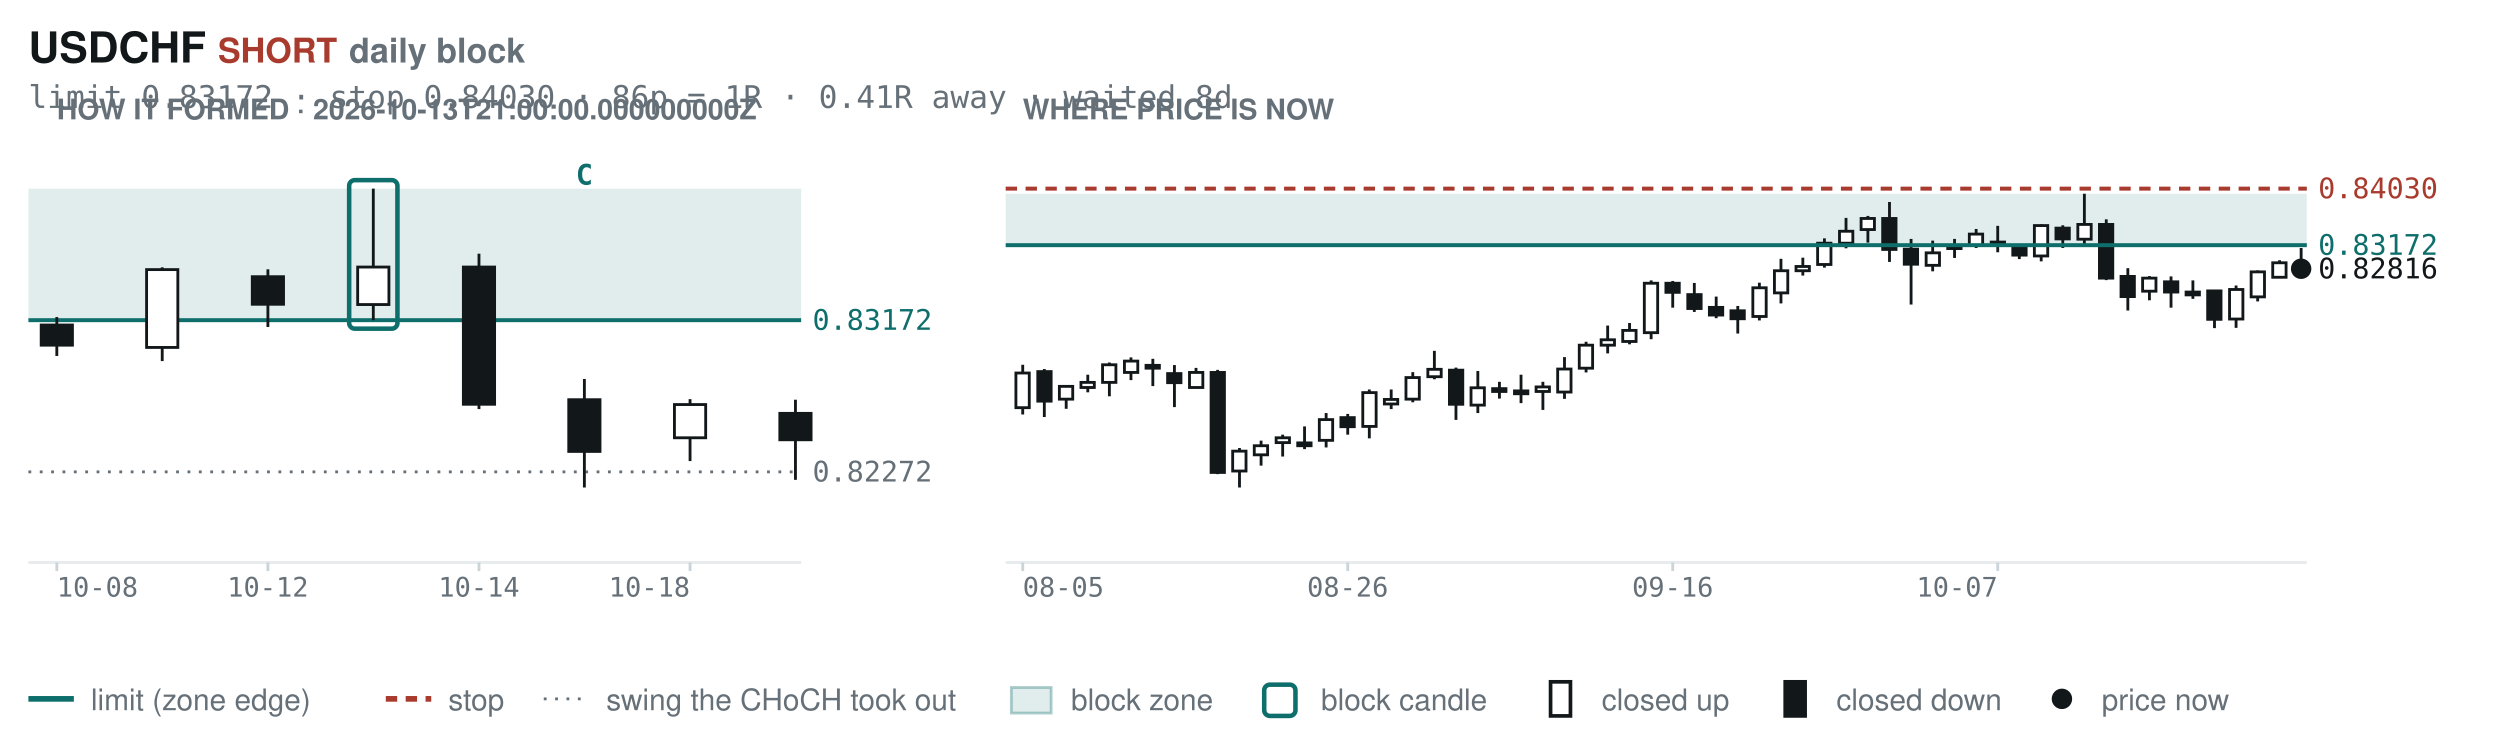
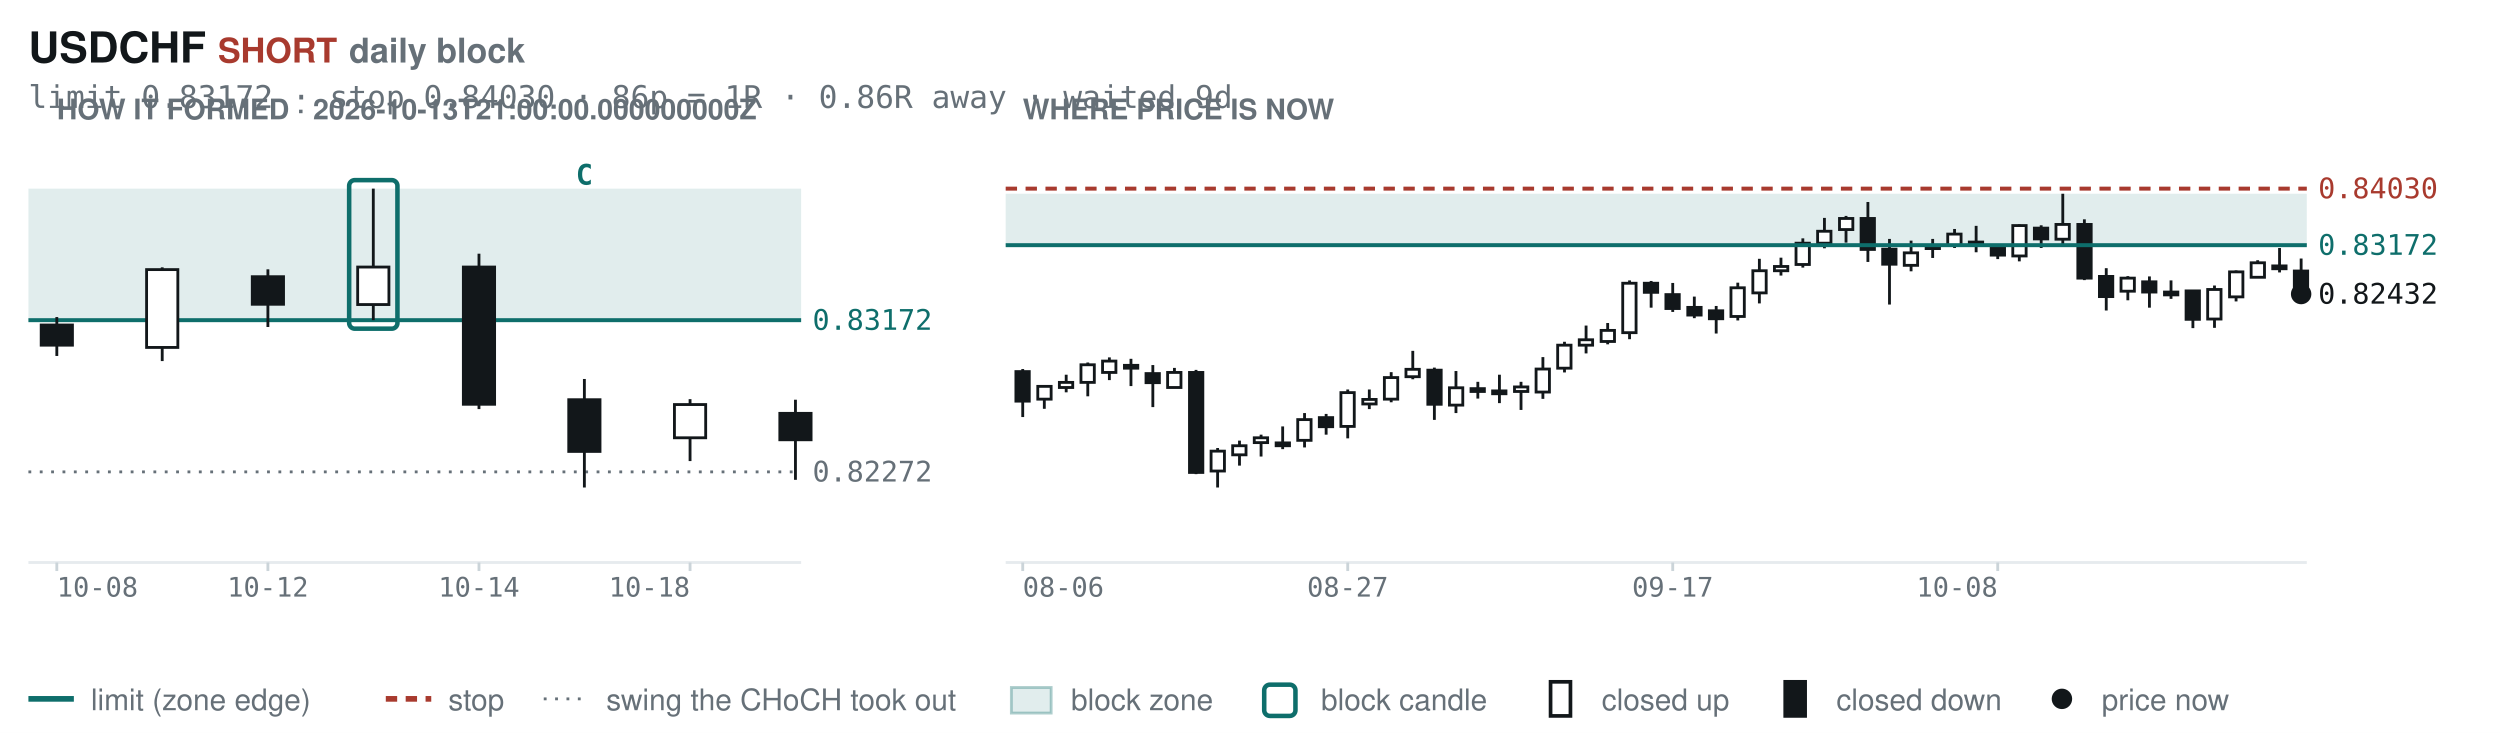
<svg xmlns="http://www.w3.org/2000/svg" viewBox="0 0 880 258" width="880" height="258" role="img" aria-label="USDCHF short order block: the candles that formed it, and where price is now">
  <rect width="880" height="258" fill="#FFFFFF" />
  <text x="10" y="22" fill="#12171A" font-family="system-ui,-apple-system,Segoe UI,Helvetica,Arial,sans-serif" font-size="15" font-weight="700">USDCHF <tspan fill="#A83A2E" font-size="12">SHORT</tspan>
    <tspan fill="#667078" font-size="12">daily block</tspan>
  </text>
-   <text x="10" y="38" fill="#667078" font-family="ui-monospace,SFMono-Regular,Menlo,Consolas,monospace" font-size="11">limit 0.83172 · stop 0.84030 · 86p = 1R · 0.41R away · waited 8d</text>
+   <text x="10" y="38" fill="#667078" font-family="ui-monospace,SFMono-Regular,Menlo,Consolas,monospace" font-size="11">limit 0.83172 · stop 0.84030 · 86p = 1R · 0.86R away · waited 9d</text>
  <text x="20" y="42" fill="#667078" font-family="system-ui,-apple-system,Segoe UI,Helvetica,Arial,sans-serif" font-size="10" font-weight="600">HOW IT FORMED · 2026-10-13T21:00:00.000000000Z</text>
  <text x="360" y="42" fill="#667078" font-family="system-ui,-apple-system,Segoe UI,Helvetica,Arial,sans-serif" font-size="10" font-weight="600">WHERE PRICE IS NOW</text>
  <rect x="10.0" y="66.4" width="272.0" height="46.3" fill="#0E6E6B1F" />
  <line x1="10.0" y1="166.1" x2="282.0" y2="166.1" stroke="#667078" stroke-width="1" stroke-dasharray="1 3" />
  <line x1="10.0" y1="112.7" x2="282.0" y2="112.7" stroke="#0E6E6B" stroke-width="1.4" />
  <line x1="20.0" y1="111.6" x2="20.0" y2="125.3" stroke="#12171A" stroke-width="1" />
  <rect x="14.5" y="114.4" width="11.0" height="7.1" fill="#12171A" stroke="#12171A" stroke-width="1" />
  <line x1="57.1" y1="94.1" x2="57.1" y2="127.1" stroke="#12171A" stroke-width="1" />
  <rect x="51.6" y="94.9" width="11.0" height="27.4" fill="#FFFFFF" stroke="#12171A" stroke-width="1" />
  <line x1="94.3" y1="94.8" x2="94.3" y2="115.1" stroke="#12171A" stroke-width="1" />
  <rect x="88.8" y="97.4" width="11.0" height="9.7" fill="#12171A" stroke="#12171A" stroke-width="1" />
  <line x1="131.4" y1="66.4" x2="131.4" y2="112.7" stroke="#12171A" stroke-width="1" />
  <rect x="125.9" y="94.0" width="11.0" height="13.2" fill="#FFFFFF" stroke="#12171A" stroke-width="1" />
  <line x1="168.6" y1="89.3" x2="168.6" y2="144.0" stroke="#12171A" stroke-width="1" />
  <rect x="163.1" y="94.0" width="11.0" height="48.3" fill="#12171A" stroke="#12171A" stroke-width="1" />
  <line x1="205.7" y1="133.4" x2="205.7" y2="171.6" stroke="#12171A" stroke-width="1" />
  <rect x="200.2" y="140.7" width="11.0" height="18.2" fill="#12171A" stroke="#12171A" stroke-width="1" />
  <line x1="242.9" y1="140.5" x2="242.9" y2="162.3" stroke="#12171A" stroke-width="1" />
  <rect x="237.4" y="142.4" width="11.0" height="11.7" fill="#FFFFFF" stroke="#12171A" stroke-width="1" />
  <line x1="280.0" y1="140.7" x2="280.0" y2="168.9" stroke="#12171A" stroke-width="1" />
  <rect x="274.5" y="145.5" width="11.0" height="9.3" fill="#12171A" stroke="#12171A" stroke-width="1" />
  <rect x="122.9" y="63.4" width="17.0" height="52.3" fill="none" stroke="#0E6E6B" stroke-width="1.6" rx="2" />
  <text x="205.7" y="65" fill="#0E6E6B" text-anchor="middle" font-family="ui-monospace,SFMono-Regular,Menlo,Consolas,monospace" font-size="10" font-weight="700">C</text>
  <line x1="10.0" y1="198.0" x2="282.0" y2="198.0" stroke="#E6EBEE" stroke-width="1" />
  <line x1="20.0" y1="198.0" x2="20.0" y2="201.0" stroke="#CBD4D9" stroke-width="1" />
  <text x="20.0" y="210.0" fill="#667078" text-anchor="start" font-family="ui-monospace,SFMono-Regular,Menlo,Consolas,monospace" font-size="9.5">10-08</text>
  <line x1="94.3" y1="198.0" x2="94.3" y2="201.0" stroke="#CBD4D9" stroke-width="1" />
  <text x="94.3" y="210.0" fill="#667078" text-anchor="middle" font-family="ui-monospace,SFMono-Regular,Menlo,Consolas,monospace" font-size="9.5">10-12</text>
  <line x1="168.6" y1="198.0" x2="168.6" y2="201.0" stroke="#CBD4D9" stroke-width="1" />
  <text x="168.6" y="210.0" fill="#667078" text-anchor="middle" font-family="ui-monospace,SFMono-Regular,Menlo,Consolas,monospace" font-size="9.5">10-14</text>
  <line x1="242.9" y1="198.0" x2="242.9" y2="201.0" stroke="#CBD4D9" stroke-width="1" />
  <text x="242.9" y="210.0" fill="#667078" text-anchor="end" font-family="ui-monospace,SFMono-Regular,Menlo,Consolas,monospace" font-size="9.5">10-18</text>
  <text x="286.0" y="116.1" fill="#0E6E6B" font-family="ui-monospace,SFMono-Regular,Menlo,Consolas,monospace" font-size="10">0.83172</text>
  <text x="286.0" y="169.5" fill="#667078" font-family="ui-monospace,SFMono-Regular,Menlo,Consolas,monospace" font-size="10">0.82272</text>
  <rect x="354.0" y="68.2" width="458.0" height="18.1" fill="#0E6E6B1F" />
-   <line x1="360.0" y1="128.4" x2="360.0" y2="145.9" stroke="#12171A" stroke-width="1" />
-   <rect x="357.6" y="131.3" width="4.7" height="12.2" fill="#FFFFFF" stroke="#12171A" stroke-width="1" />
-   <line x1="367.6" y1="129.9" x2="367.6" y2="146.8" stroke="#12171A" stroke-width="1" />
-   <rect x="365.3" y="130.8" width="4.7" height="10.4" fill="#12171A" stroke="#12171A" stroke-width="1" />
-   <line x1="375.3" y1="135.7" x2="375.3" y2="143.9" stroke="#12171A" stroke-width="1" />
-   <rect x="372.9" y="136.0" width="4.7" height="4.5" fill="#FFFFFF" stroke="#12171A" stroke-width="1" />
-   <line x1="382.9" y1="131.9" x2="382.9" y2="138.1" stroke="#12171A" stroke-width="1" />
-   <rect x="380.5" y="134.6" width="4.7" height="1.8" fill="#FFFFFF" stroke="#12171A" stroke-width="1" />
-   <line x1="390.5" y1="127.6" x2="390.5" y2="139.5" stroke="#12171A" stroke-width="1" />
-   <rect x="388.1" y="128.4" width="4.7" height="6.2" fill="#FFFFFF" stroke="#12171A" stroke-width="1" />
-   <line x1="398.1" y1="125.8" x2="398.1" y2="133.8" stroke="#12171A" stroke-width="1" />
-   <rect x="395.8" y="127.1" width="4.7" height="4.0" fill="#FFFFFF" stroke="#12171A" stroke-width="1" />
-   <line x1="405.8" y1="126.3" x2="405.8" y2="135.9" stroke="#12171A" stroke-width="1" />
-   <rect x="403.4" y="128.6" width="4.7" height="1.0" fill="#12171A" stroke="#12171A" stroke-width="1" />
-   <line x1="413.4" y1="128.5" x2="413.4" y2="143.3" stroke="#12171A" stroke-width="1" />
-   <rect x="411.0" y="131.5" width="4.7" height="3.2" fill="#12171A" stroke="#12171A" stroke-width="1" />
-   <line x1="421.0" y1="129.5" x2="421.0" y2="136.4" stroke="#12171A" stroke-width="1" />
-   <rect x="418.7" y="131.1" width="4.7" height="5.3" fill="#FFFFFF" stroke="#12171A" stroke-width="1" />
-   <line x1="428.6" y1="130.2" x2="428.6" y2="166.9" stroke="#12171A" stroke-width="1" />
-   <rect x="426.3" y="131.1" width="4.7" height="35.2" fill="#12171A" stroke="#12171A" stroke-width="1" />
-   <line x1="436.3" y1="157.7" x2="436.3" y2="171.6" stroke="#12171A" stroke-width="1" />
-   <rect x="433.9" y="158.8" width="4.7" height="7.0" fill="#FFFFFF" stroke="#12171A" stroke-width="1" />
-   <line x1="443.9" y1="155.1" x2="443.9" y2="163.9" stroke="#12171A" stroke-width="1" />
-   <rect x="441.5" y="156.9" width="4.7" height="3.2" fill="#FFFFFF" stroke="#12171A" stroke-width="1" />
-   <line x1="451.5" y1="153.0" x2="451.5" y2="160.7" stroke="#12171A" stroke-width="1" />
-   <rect x="449.2" y="154.1" width="4.7" height="1.7" fill="#FFFFFF" stroke="#12171A" stroke-width="1" />
-   <line x1="459.2" y1="150.1" x2="459.2" y2="158.1" stroke="#12171A" stroke-width="1" />
-   <rect x="456.8" y="155.9" width="4.7" height="1.0" fill="#12171A" stroke="#12171A" stroke-width="1" />
-   <line x1="466.8" y1="145.4" x2="466.8" y2="157.5" stroke="#12171A" stroke-width="1" />
-   <rect x="464.4" y="147.7" width="4.7" height="7.3" fill="#FFFFFF" stroke="#12171A" stroke-width="1" />
-   <line x1="474.4" y1="145.7" x2="474.4" y2="153.0" stroke="#12171A" stroke-width="1" />
-   <rect x="472.0" y="147.0" width="4.7" height="3.2" fill="#12171A" stroke="#12171A" stroke-width="1" />
-   <line x1="482.0" y1="137.1" x2="482.0" y2="154.3" stroke="#12171A" stroke-width="1" />
-   <rect x="479.7" y="138.2" width="4.7" height="11.9" fill="#FFFFFF" stroke="#12171A" stroke-width="1" />
-   <line x1="489.7" y1="137.1" x2="489.7" y2="144.0" stroke="#12171A" stroke-width="1" />
-   <rect x="487.3" y="140.6" width="4.7" height="1.6" fill="#FFFFFF" stroke="#12171A" stroke-width="1" />
-   <line x1="497.3" y1="131.0" x2="497.3" y2="141.6" stroke="#12171A" stroke-width="1" />
-   <rect x="494.9" y="132.9" width="4.7" height="7.6" fill="#FFFFFF" stroke="#12171A" stroke-width="1" />
-   <line x1="504.9" y1="123.5" x2="504.9" y2="133.5" stroke="#12171A" stroke-width="1" />
-   <rect x="502.6" y="130.0" width="4.7" height="2.6" fill="#FFFFFF" stroke="#12171A" stroke-width="1" />
-   <line x1="512.5" y1="129.4" x2="512.5" y2="147.8" stroke="#12171A" stroke-width="1" />
-   <rect x="510.2" y="130.3" width="4.7" height="12.0" fill="#12171A" stroke="#12171A" stroke-width="1" />
-   <line x1="520.2" y1="130.6" x2="520.2" y2="145.4" stroke="#12171A" stroke-width="1" />
-   <rect x="517.8" y="136.5" width="4.7" height="6.1" fill="#FFFFFF" stroke="#12171A" stroke-width="1" />
-   <line x1="527.8" y1="134.4" x2="527.8" y2="140.3" stroke="#12171A" stroke-width="1" />
-   <rect x="525.4" y="136.8" width="4.7" height="1.0" fill="#12171A" stroke="#12171A" stroke-width="1" />
-   <line x1="535.4" y1="131.9" x2="535.4" y2="141.9" stroke="#12171A" stroke-width="1" />
-   <rect x="533.1" y="137.6" width="4.7" height="1.0" fill="#FFFFFF" stroke="#12171A" stroke-width="1" />
-   <line x1="543.1" y1="134.4" x2="543.1" y2="144.3" stroke="#12171A" stroke-width="1" />
-   <rect x="540.7" y="136.2" width="4.7" height="1.6" fill="#FFFFFF" stroke="#12171A" stroke-width="1" />
-   <line x1="550.7" y1="125.7" x2="550.7" y2="140.4" stroke="#12171A" stroke-width="1" />
-   <rect x="548.3" y="129.9" width="4.7" height="8.1" fill="#FFFFFF" stroke="#12171A" stroke-width="1" />
-   <line x1="558.3" y1="120.3" x2="558.3" y2="131.1" stroke="#12171A" stroke-width="1" />
-   <rect x="555.9" y="121.5" width="4.7" height="8.1" fill="#FFFFFF" stroke="#12171A" stroke-width="1" />
-   <line x1="565.9" y1="114.6" x2="565.9" y2="124.4" stroke="#12171A" stroke-width="1" />
-   <rect x="563.6" y="119.6" width="4.7" height="1.9" fill="#FFFFFF" stroke="#12171A" stroke-width="1" />
-   <line x1="573.6" y1="113.7" x2="573.6" y2="121.2" stroke="#12171A" stroke-width="1" />
-   <rect x="571.2" y="116.3" width="4.7" height="3.9" fill="#FFFFFF" stroke="#12171A" stroke-width="1" />
-   <line x1="581.2" y1="98.7" x2="581.2" y2="119.4" stroke="#12171A" stroke-width="1" />
-   <rect x="578.8" y="99.7" width="4.7" height="17.4" fill="#FFFFFF" stroke="#12171A" stroke-width="1" />
-   <line x1="588.8" y1="98.9" x2="588.8" y2="108.3" stroke="#12171A" stroke-width="1" />
-   <rect x="586.4" y="99.7" width="4.7" height="3.2" fill="#12171A" stroke="#12171A" stroke-width="1" />
-   <line x1="596.4" y1="99.6" x2="596.4" y2="109.8" stroke="#12171A" stroke-width="1" />
-   <rect x="594.1" y="103.7" width="4.7" height="4.9" fill="#12171A" stroke="#12171A" stroke-width="1" />
-   <line x1="604.1" y1="104.4" x2="604.1" y2="112.0" stroke="#12171A" stroke-width="1" />
-   <rect x="601.7" y="108.2" width="4.7" height="2.7" fill="#12171A" stroke="#12171A" stroke-width="1" />
-   <line x1="611.7" y1="107.7" x2="611.7" y2="117.4" stroke="#12171A" stroke-width="1" />
-   <rect x="609.3" y="109.4" width="4.7" height="2.8" fill="#12171A" stroke="#12171A" stroke-width="1" />
-   <line x1="619.3" y1="99.5" x2="619.3" y2="112.8" stroke="#12171A" stroke-width="1" />
-   <rect x="617.0" y="101.3" width="4.7" height="10.1" fill="#FFFFFF" stroke="#12171A" stroke-width="1" />
-   <line x1="626.9" y1="91.1" x2="626.9" y2="106.8" stroke="#12171A" stroke-width="1" />
-   <rect x="624.6" y="95.3" width="4.7" height="7.8" fill="#FFFFFF" stroke="#12171A" stroke-width="1" />
-   <line x1="634.6" y1="90.7" x2="634.6" y2="97.0" stroke="#12171A" stroke-width="1" />
-   <rect x="632.2" y="93.8" width="4.7" height="1.5" fill="#FFFFFF" stroke="#12171A" stroke-width="1" />
-   <line x1="642.2" y1="83.9" x2="642.2" y2="94.2" stroke="#12171A" stroke-width="1" />
-   <rect x="639.8" y="85.6" width="4.7" height="7.5" fill="#FFFFFF" stroke="#12171A" stroke-width="1" />
-   <line x1="649.8" y1="76.7" x2="649.8" y2="87.4" stroke="#12171A" stroke-width="1" />
-   <rect x="647.5" y="81.4" width="4.7" height="4.2" fill="#FFFFFF" stroke="#12171A" stroke-width="1" />
-   <line x1="657.5" y1="76.0" x2="657.5" y2="85.4" stroke="#12171A" stroke-width="1" />
-   <rect x="655.1" y="76.9" width="4.7" height="3.9" fill="#FFFFFF" stroke="#12171A" stroke-width="1" />
-   <line x1="665.1" y1="71.1" x2="665.1" y2="92.2" stroke="#12171A" stroke-width="1" />
-   <rect x="662.7" y="76.9" width="4.7" height="10.9" fill="#12171A" stroke="#12171A" stroke-width="1" />
-   <line x1="672.7" y1="84.1" x2="672.7" y2="107.2" stroke="#12171A" stroke-width="1" />
-   <rect x="670.3" y="87.7" width="4.7" height="5.3" fill="#12171A" stroke="#12171A" stroke-width="1" />
-   <line x1="680.3" y1="84.7" x2="680.3" y2="95.5" stroke="#12171A" stroke-width="1" />
-   <rect x="678.0" y="89.0" width="4.7" height="4.4" fill="#FFFFFF" stroke="#12171A" stroke-width="1" />
-   <line x1="688.0" y1="84.1" x2="688.0" y2="90.8" stroke="#12171A" stroke-width="1" />
-   <rect x="685.6" y="86.5" width="4.7" height="1.0" fill="#FFFFFF" stroke="#12171A" stroke-width="1" />
-   <line x1="695.6" y1="80.6" x2="695.6" y2="87.3" stroke="#12171A" stroke-width="1" />
-   <rect x="693.2" y="82.4" width="4.7" height="4.0" fill="#FFFFFF" stroke="#12171A" stroke-width="1" />
-   <line x1="703.2" y1="79.5" x2="703.2" y2="88.8" stroke="#12171A" stroke-width="1" />
-   <rect x="700.9" y="85.2" width="4.7" height="1.2" fill="#12171A" stroke="#12171A" stroke-width="1" />
-   <line x1="710.8" y1="85.9" x2="710.8" y2="91.2" stroke="#12171A" stroke-width="1" />
-   <rect x="708.5" y="87.0" width="4.7" height="2.8" fill="#12171A" stroke="#12171A" stroke-width="1" />
-   <line x1="718.5" y1="79.0" x2="718.5" y2="92.0" stroke="#12171A" stroke-width="1" />
-   <rect x="716.1" y="79.4" width="4.7" height="10.7" fill="#FFFFFF" stroke="#12171A" stroke-width="1" />
-   <line x1="726.1" y1="79.3" x2="726.1" y2="87.3" stroke="#12171A" stroke-width="1" />
-   <rect x="723.7" y="80.3" width="4.7" height="3.8" fill="#12171A" stroke="#12171A" stroke-width="1" />
-   <line x1="733.7" y1="68.2" x2="733.7" y2="86.3" stroke="#12171A" stroke-width="1" />
-   <rect x="731.4" y="79.0" width="4.7" height="5.2" fill="#FFFFFF" stroke="#12171A" stroke-width="1" />
-   <line x1="741.4" y1="77.2" x2="741.4" y2="98.6" stroke="#12171A" stroke-width="1" />
-   <rect x="739.0" y="79.0" width="4.7" height="18.9" fill="#12171A" stroke="#12171A" stroke-width="1" />
-   <line x1="749.0" y1="94.4" x2="749.0" y2="109.3" stroke="#12171A" stroke-width="1" />
-   <rect x="746.6" y="97.3" width="4.7" height="7.1" fill="#12171A" stroke="#12171A" stroke-width="1" />
-   <line x1="756.6" y1="97.2" x2="756.6" y2="105.7" stroke="#12171A" stroke-width="1" />
-   <rect x="754.2" y="97.9" width="4.7" height="4.6" fill="#FFFFFF" stroke="#12171A" stroke-width="1" />
-   <line x1="764.2" y1="97.3" x2="764.2" y2="108.3" stroke="#12171A" stroke-width="1" />
-   <rect x="761.9" y="99.2" width="4.7" height="3.6" fill="#12171A" stroke="#12171A" stroke-width="1" />
-   <line x1="771.9" y1="98.7" x2="771.9" y2="105.2" stroke="#12171A" stroke-width="1" />
-   <rect x="769.5" y="102.8" width="4.7" height="1.0" fill="#12171A" stroke="#12171A" stroke-width="1" />
-   <line x1="779.5" y1="102.4" x2="779.5" y2="115.5" stroke="#12171A" stroke-width="1" />
-   <rect x="777.1" y="102.4" width="4.7" height="10.0" fill="#12171A" stroke="#12171A" stroke-width="1" />
-   <line x1="787.1" y1="100.5" x2="787.1" y2="115.4" stroke="#12171A" stroke-width="1" />
-   <rect x="784.8" y="101.9" width="4.7" height="10.4" fill="#FFFFFF" stroke="#12171A" stroke-width="1" />
-   <line x1="794.7" y1="95.2" x2="794.7" y2="106.1" stroke="#12171A" stroke-width="1" />
-   <rect x="792.4" y="95.7" width="4.7" height="8.8" fill="#FFFFFF" stroke="#12171A" stroke-width="1" />
-   <line x1="802.4" y1="91.6" x2="802.4" y2="97.6" stroke="#12171A" stroke-width="1" />
-   <rect x="800.0" y="92.5" width="4.7" height="5.1" fill="#FFFFFF" stroke="#12171A" stroke-width="1" />
-   <line x1="810.0" y1="87.3" x2="810.0" y2="95.9" stroke="#12171A" stroke-width="1" />
-   <rect x="807.6" y="93.6" width="4.7" height="1.0" fill="#12171A" stroke="#12171A" stroke-width="1" />
+   <line x1="360.0" y1="129.9" x2="360.0" y2="146.8" stroke="#12171A" stroke-width="1" />
+   <rect x="357.6" y="130.8" width="4.7" height="10.4" fill="#12171A" stroke="#12171A" stroke-width="1" />
+   <line x1="367.6" y1="135.7" x2="367.6" y2="143.9" stroke="#12171A" stroke-width="1" />
+   <rect x="365.3" y="136.0" width="4.7" height="4.5" fill="#FFFFFF" stroke="#12171A" stroke-width="1" />
+   <line x1="375.3" y1="131.9" x2="375.3" y2="138.1" stroke="#12171A" stroke-width="1" />
+   <rect x="372.9" y="134.6" width="4.7" height="1.8" fill="#FFFFFF" stroke="#12171A" stroke-width="1" />
+   <line x1="382.9" y1="127.6" x2="382.9" y2="139.5" stroke="#12171A" stroke-width="1" />
+   <rect x="380.5" y="128.4" width="4.7" height="6.2" fill="#FFFFFF" stroke="#12171A" stroke-width="1" />
+   <line x1="390.5" y1="125.8" x2="390.5" y2="133.8" stroke="#12171A" stroke-width="1" />
+   <rect x="388.1" y="127.1" width="4.7" height="4.0" fill="#FFFFFF" stroke="#12171A" stroke-width="1" />
+   <line x1="398.1" y1="126.3" x2="398.1" y2="135.9" stroke="#12171A" stroke-width="1" />
+   <rect x="395.8" y="128.6" width="4.7" height="1.0" fill="#12171A" stroke="#12171A" stroke-width="1" />
+   <line x1="405.8" y1="128.5" x2="405.8" y2="143.3" stroke="#12171A" stroke-width="1" />
+   <rect x="403.4" y="131.5" width="4.7" height="3.2" fill="#12171A" stroke="#12171A" stroke-width="1" />
+   <line x1="413.4" y1="129.5" x2="413.4" y2="136.4" stroke="#12171A" stroke-width="1" />
+   <rect x="411.0" y="131.1" width="4.7" height="5.3" fill="#FFFFFF" stroke="#12171A" stroke-width="1" />
+   <line x1="421.0" y1="130.2" x2="421.0" y2="166.9" stroke="#12171A" stroke-width="1" />
+   <rect x="418.7" y="131.1" width="4.7" height="35.2" fill="#12171A" stroke="#12171A" stroke-width="1" />
+   <line x1="428.6" y1="157.7" x2="428.6" y2="171.6" stroke="#12171A" stroke-width="1" />
+   <rect x="426.3" y="158.8" width="4.7" height="7.0" fill="#FFFFFF" stroke="#12171A" stroke-width="1" />
+   <line x1="436.3" y1="155.1" x2="436.3" y2="163.9" stroke="#12171A" stroke-width="1" />
+   <rect x="433.9" y="156.9" width="4.7" height="3.2" fill="#FFFFFF" stroke="#12171A" stroke-width="1" />
+   <line x1="443.9" y1="153.0" x2="443.9" y2="160.7" stroke="#12171A" stroke-width="1" />
+   <rect x="441.5" y="154.1" width="4.7" height="1.7" fill="#FFFFFF" stroke="#12171A" stroke-width="1" />
+   <line x1="451.5" y1="150.1" x2="451.5" y2="158.1" stroke="#12171A" stroke-width="1" />
+   <rect x="449.2" y="155.9" width="4.7" height="1.0" fill="#12171A" stroke="#12171A" stroke-width="1" />
+   <line x1="459.2" y1="145.4" x2="459.2" y2="157.5" stroke="#12171A" stroke-width="1" />
+   <rect x="456.8" y="147.7" width="4.7" height="7.3" fill="#FFFFFF" stroke="#12171A" stroke-width="1" />
+   <line x1="466.8" y1="145.7" x2="466.8" y2="153.0" stroke="#12171A" stroke-width="1" />
+   <rect x="464.4" y="147.0" width="4.7" height="3.2" fill="#12171A" stroke="#12171A" stroke-width="1" />
+   <line x1="474.4" y1="137.1" x2="474.4" y2="154.3" stroke="#12171A" stroke-width="1" />
+   <rect x="472.0" y="138.2" width="4.7" height="11.9" fill="#FFFFFF" stroke="#12171A" stroke-width="1" />
+   <line x1="482.0" y1="137.1" x2="482.0" y2="144.0" stroke="#12171A" stroke-width="1" />
+   <rect x="479.7" y="140.6" width="4.7" height="1.6" fill="#FFFFFF" stroke="#12171A" stroke-width="1" />
+   <line x1="489.7" y1="131.0" x2="489.7" y2="141.6" stroke="#12171A" stroke-width="1" />
+   <rect x="487.3" y="132.9" width="4.7" height="7.6" fill="#FFFFFF" stroke="#12171A" stroke-width="1" />
+   <line x1="497.3" y1="123.5" x2="497.3" y2="133.5" stroke="#12171A" stroke-width="1" />
+   <rect x="494.9" y="130.0" width="4.7" height="2.6" fill="#FFFFFF" stroke="#12171A" stroke-width="1" />
+   <line x1="504.9" y1="129.4" x2="504.9" y2="147.8" stroke="#12171A" stroke-width="1" />
+   <rect x="502.6" y="130.3" width="4.7" height="12.0" fill="#12171A" stroke="#12171A" stroke-width="1" />
+   <line x1="512.5" y1="130.6" x2="512.5" y2="145.4" stroke="#12171A" stroke-width="1" />
+   <rect x="510.2" y="136.5" width="4.7" height="6.1" fill="#FFFFFF" stroke="#12171A" stroke-width="1" />
+   <line x1="520.2" y1="134.4" x2="520.2" y2="140.3" stroke="#12171A" stroke-width="1" />
+   <rect x="517.8" y="136.8" width="4.7" height="1.0" fill="#12171A" stroke="#12171A" stroke-width="1" />
+   <line x1="527.8" y1="131.9" x2="527.8" y2="141.9" stroke="#12171A" stroke-width="1" />
+   <rect x="525.4" y="137.6" width="4.7" height="1.0" fill="#FFFFFF" stroke="#12171A" stroke-width="1" />
+   <line x1="535.4" y1="134.4" x2="535.4" y2="144.3" stroke="#12171A" stroke-width="1" />
+   <rect x="533.1" y="136.2" width="4.7" height="1.6" fill="#FFFFFF" stroke="#12171A" stroke-width="1" />
+   <line x1="543.1" y1="125.7" x2="543.1" y2="140.4" stroke="#12171A" stroke-width="1" />
+   <rect x="540.7" y="129.9" width="4.7" height="8.1" fill="#FFFFFF" stroke="#12171A" stroke-width="1" />
+   <line x1="550.7" y1="120.3" x2="550.7" y2="131.1" stroke="#12171A" stroke-width="1" />
+   <rect x="548.3" y="121.5" width="4.7" height="8.1" fill="#FFFFFF" stroke="#12171A" stroke-width="1" />
+   <line x1="558.3" y1="114.6" x2="558.3" y2="124.4" stroke="#12171A" stroke-width="1" />
+   <rect x="555.9" y="119.6" width="4.7" height="1.9" fill="#FFFFFF" stroke="#12171A" stroke-width="1" />
+   <line x1="565.9" y1="113.7" x2="565.9" y2="121.2" stroke="#12171A" stroke-width="1" />
+   <rect x="563.6" y="116.3" width="4.7" height="3.9" fill="#FFFFFF" stroke="#12171A" stroke-width="1" />
+   <line x1="573.6" y1="98.7" x2="573.6" y2="119.4" stroke="#12171A" stroke-width="1" />
+   <rect x="571.2" y="99.7" width="4.7" height="17.4" fill="#FFFFFF" stroke="#12171A" stroke-width="1" />
+   <line x1="581.2" y1="98.9" x2="581.2" y2="108.3" stroke="#12171A" stroke-width="1" />
+   <rect x="578.8" y="99.7" width="4.7" height="3.2" fill="#12171A" stroke="#12171A" stroke-width="1" />
+   <line x1="588.8" y1="99.6" x2="588.8" y2="109.8" stroke="#12171A" stroke-width="1" />
+   <rect x="586.4" y="103.7" width="4.7" height="4.9" fill="#12171A" stroke="#12171A" stroke-width="1" />
+   <line x1="596.4" y1="104.4" x2="596.4" y2="112.0" stroke="#12171A" stroke-width="1" />
+   <rect x="594.1" y="108.2" width="4.7" height="2.7" fill="#12171A" stroke="#12171A" stroke-width="1" />
+   <line x1="604.1" y1="107.7" x2="604.1" y2="117.4" stroke="#12171A" stroke-width="1" />
+   <rect x="601.7" y="109.4" width="4.7" height="2.8" fill="#12171A" stroke="#12171A" stroke-width="1" />
+   <line x1="611.7" y1="99.5" x2="611.7" y2="112.8" stroke="#12171A" stroke-width="1" />
+   <rect x="609.3" y="101.3" width="4.7" height="10.1" fill="#FFFFFF" stroke="#12171A" stroke-width="1" />
+   <line x1="619.3" y1="91.1" x2="619.3" y2="106.8" stroke="#12171A" stroke-width="1" />
+   <rect x="617.0" y="95.3" width="4.7" height="7.8" fill="#FFFFFF" stroke="#12171A" stroke-width="1" />
+   <line x1="626.9" y1="90.7" x2="626.9" y2="97.0" stroke="#12171A" stroke-width="1" />
+   <rect x="624.6" y="93.8" width="4.7" height="1.5" fill="#FFFFFF" stroke="#12171A" stroke-width="1" />
+   <line x1="634.6" y1="83.9" x2="634.6" y2="94.2" stroke="#12171A" stroke-width="1" />
+   <rect x="632.2" y="85.6" width="4.7" height="7.5" fill="#FFFFFF" stroke="#12171A" stroke-width="1" />
+   <line x1="642.2" y1="76.7" x2="642.2" y2="87.4" stroke="#12171A" stroke-width="1" />
+   <rect x="639.8" y="81.4" width="4.7" height="4.2" fill="#FFFFFF" stroke="#12171A" stroke-width="1" />
+   <line x1="649.8" y1="76.0" x2="649.8" y2="85.4" stroke="#12171A" stroke-width="1" />
+   <rect x="647.5" y="76.9" width="4.7" height="3.9" fill="#FFFFFF" stroke="#12171A" stroke-width="1" />
+   <line x1="657.5" y1="71.1" x2="657.5" y2="92.2" stroke="#12171A" stroke-width="1" />
+   <rect x="655.1" y="76.9" width="4.7" height="10.9" fill="#12171A" stroke="#12171A" stroke-width="1" />
+   <line x1="665.1" y1="84.1" x2="665.1" y2="107.2" stroke="#12171A" stroke-width="1" />
+   <rect x="662.7" y="87.7" width="4.7" height="5.3" fill="#12171A" stroke="#12171A" stroke-width="1" />
+   <line x1="672.7" y1="84.7" x2="672.7" y2="95.5" stroke="#12171A" stroke-width="1" />
+   <rect x="670.3" y="89.0" width="4.7" height="4.4" fill="#FFFFFF" stroke="#12171A" stroke-width="1" />
+   <line x1="680.3" y1="84.1" x2="680.3" y2="90.8" stroke="#12171A" stroke-width="1" />
+   <rect x="678.0" y="86.5" width="4.7" height="1.0" fill="#FFFFFF" stroke="#12171A" stroke-width="1" />
+   <line x1="688.0" y1="80.6" x2="688.0" y2="87.3" stroke="#12171A" stroke-width="1" />
+   <rect x="685.6" y="82.4" width="4.7" height="4.0" fill="#FFFFFF" stroke="#12171A" stroke-width="1" />
+   <line x1="695.6" y1="79.5" x2="695.6" y2="88.8" stroke="#12171A" stroke-width="1" />
+   <rect x="693.2" y="85.2" width="4.7" height="1.2" fill="#12171A" stroke="#12171A" stroke-width="1" />
+   <line x1="703.2" y1="85.9" x2="703.2" y2="91.2" stroke="#12171A" stroke-width="1" />
+   <rect x="700.9" y="87.0" width="4.7" height="2.8" fill="#12171A" stroke="#12171A" stroke-width="1" />
+   <line x1="710.8" y1="79.0" x2="710.8" y2="92.0" stroke="#12171A" stroke-width="1" />
+   <rect x="708.5" y="79.4" width="4.7" height="10.7" fill="#FFFFFF" stroke="#12171A" stroke-width="1" />
+   <line x1="718.5" y1="79.3" x2="718.5" y2="87.3" stroke="#12171A" stroke-width="1" />
+   <rect x="716.1" y="80.3" width="4.7" height="3.8" fill="#12171A" stroke="#12171A" stroke-width="1" />
+   <line x1="726.1" y1="68.2" x2="726.1" y2="86.3" stroke="#12171A" stroke-width="1" />
+   <rect x="723.7" y="79.0" width="4.7" height="5.2" fill="#FFFFFF" stroke="#12171A" stroke-width="1" />
+   <line x1="733.7" y1="77.2" x2="733.7" y2="98.6" stroke="#12171A" stroke-width="1" />
+   <rect x="731.4" y="79.0" width="4.7" height="18.9" fill="#12171A" stroke="#12171A" stroke-width="1" />
+   <line x1="741.4" y1="94.4" x2="741.4" y2="109.3" stroke="#12171A" stroke-width="1" />
+   <rect x="739.0" y="97.3" width="4.7" height="7.1" fill="#12171A" stroke="#12171A" stroke-width="1" />
+   <line x1="749.0" y1="97.2" x2="749.0" y2="105.7" stroke="#12171A" stroke-width="1" />
+   <rect x="746.6" y="97.9" width="4.7" height="4.6" fill="#FFFFFF" stroke="#12171A" stroke-width="1" />
+   <line x1="756.6" y1="97.3" x2="756.6" y2="108.3" stroke="#12171A" stroke-width="1" />
+   <rect x="754.2" y="99.2" width="4.7" height="3.6" fill="#12171A" stroke="#12171A" stroke-width="1" />
+   <line x1="764.2" y1="98.7" x2="764.2" y2="105.2" stroke="#12171A" stroke-width="1" />
+   <rect x="761.9" y="102.8" width="4.7" height="1.0" fill="#12171A" stroke="#12171A" stroke-width="1" />
+   <line x1="771.9" y1="102.4" x2="771.9" y2="115.5" stroke="#12171A" stroke-width="1" />
+   <rect x="769.5" y="102.4" width="4.7" height="10.0" fill="#12171A" stroke="#12171A" stroke-width="1" />
+   <line x1="779.5" y1="100.5" x2="779.5" y2="115.4" stroke="#12171A" stroke-width="1" />
+   <rect x="777.1" y="101.9" width="4.7" height="10.4" fill="#FFFFFF" stroke="#12171A" stroke-width="1" />
+   <line x1="787.1" y1="95.2" x2="787.1" y2="106.1" stroke="#12171A" stroke-width="1" />
+   <rect x="784.8" y="95.7" width="4.7" height="8.8" fill="#FFFFFF" stroke="#12171A" stroke-width="1" />
+   <line x1="794.7" y1="91.6" x2="794.7" y2="97.6" stroke="#12171A" stroke-width="1" />
+   <rect x="792.4" y="92.5" width="4.7" height="5.1" fill="#FFFFFF" stroke="#12171A" stroke-width="1" />
+   <line x1="802.4" y1="87.3" x2="802.4" y2="95.9" stroke="#12171A" stroke-width="1" />
+   <rect x="800.0" y="93.6" width="4.7" height="1.0" fill="#12171A" stroke="#12171A" stroke-width="1" />
+   <line x1="810.0" y1="91.0" x2="810.0" y2="104.3" stroke="#12171A" stroke-width="1" />
+   <rect x="807.6" y="95.4" width="4.7" height="8.1" fill="#12171A" stroke="#12171A" stroke-width="1" />
  <line x1="354.0" y1="86.3" x2="812.0" y2="86.3" stroke="#0E6E6B" stroke-width="1.4" />
  <line x1="354.0" y1="66.4" x2="812.0" y2="66.4" stroke="#A83A2E" stroke-width="1.4" stroke-dasharray="4 3" />
-   <circle cx="810.0" cy="94.6" r="3.6" fill="#12171A" />
+   <circle cx="810.0" cy="103.5" r="3.6" fill="#12171A" />
  <line x1="354.0" y1="198.0" x2="812.0" y2="198.0" stroke="#E6EBEE" stroke-width="1" />
  <line x1="360.0" y1="198.0" x2="360.0" y2="201.0" stroke="#CBD4D9" stroke-width="1" />
-   <text x="360.0" y="210.0" fill="#667078" text-anchor="start" font-family="ui-monospace,SFMono-Regular,Menlo,Consolas,monospace" font-size="9.5">08-05</text>
+   <text x="360.0" y="210.0" fill="#667078" text-anchor="start" font-family="ui-monospace,SFMono-Regular,Menlo,Consolas,monospace" font-size="9.5">08-06</text>
  <line x1="474.4" y1="198.0" x2="474.4" y2="201.0" stroke="#CBD4D9" stroke-width="1" />
-   <text x="474.4" y="210.0" fill="#667078" text-anchor="middle" font-family="ui-monospace,SFMono-Regular,Menlo,Consolas,monospace" font-size="9.5">08-26</text>
+   <text x="474.4" y="210.0" fill="#667078" text-anchor="middle" font-family="ui-monospace,SFMono-Regular,Menlo,Consolas,monospace" font-size="9.5">08-27</text>
  <line x1="588.8" y1="198.0" x2="588.8" y2="201.0" stroke="#CBD4D9" stroke-width="1" />
-   <text x="588.8" y="210.0" fill="#667078" text-anchor="middle" font-family="ui-monospace,SFMono-Regular,Menlo,Consolas,monospace" font-size="9.5">09-16</text>
+   <text x="588.8" y="210.0" fill="#667078" text-anchor="middle" font-family="ui-monospace,SFMono-Regular,Menlo,Consolas,monospace" font-size="9.5">09-17</text>
  <line x1="703.2" y1="198.0" x2="703.2" y2="201.0" stroke="#CBD4D9" stroke-width="1" />
-   <text x="703.2" y="210.0" fill="#667078" text-anchor="end" font-family="ui-monospace,SFMono-Regular,Menlo,Consolas,monospace" font-size="9.5">10-07</text>
+   <text x="703.2" y="210.0" fill="#667078" text-anchor="end" font-family="ui-monospace,SFMono-Regular,Menlo,Consolas,monospace" font-size="9.5">10-08</text>
  <text x="816.0" y="89.7" fill="#0E6E6B" font-family="ui-monospace,SFMono-Regular,Menlo,Consolas,monospace" font-size="10">0.83172</text>
  <text x="816.0" y="69.8" fill="#A83A2E" font-family="ui-monospace,SFMono-Regular,Menlo,Consolas,monospace" font-size="10">0.84030</text>
-   <text x="816.0" y="98.0" fill="#12171A" font-family="ui-monospace,SFMono-Regular,Menlo,Consolas,monospace" font-size="10">0.82816</text>
+   <text x="816.0" y="106.9" fill="#12171A" font-family="ui-monospace,SFMono-Regular,Menlo,Consolas,monospace" font-size="10">0.82432</text>
  <g transform="translate(10.0,242)">
    <line x1="0" y1="4" x2="16" y2="4" stroke="#0E6E6B" stroke-width="2" />
    <text x="22" y="8" fill="#667078" font-family="system-ui,-apple-system,Segoe UI,Helvetica,Arial,sans-serif" font-size="10.5">limit (zone edge)</text>
  </g>
  <g transform="translate(135.8,242)">
    <line x1="0" y1="4" x2="16" y2="4" stroke="#A83A2E" stroke-width="2" stroke-dasharray="4 3" />
    <text x="22" y="8" fill="#667078" font-family="system-ui,-apple-system,Segoe UI,Helvetica,Arial,sans-serif" font-size="10.5">stop</text>
  </g>
  <g transform="translate(191.4,242)">
    <line x1="0" y1="4" x2="16" y2="4" stroke="#667078" stroke-width="1" stroke-dasharray="1 3" />
    <text x="22" y="8" fill="#667078" font-family="system-ui,-apple-system,Segoe UI,Helvetica,Arial,sans-serif" font-size="10.5">swing the CHoCH took out</text>
  </g>
  <g transform="translate(355.0,242)">
    <rect x="1" y="0" width="14" height="9" fill="#0E6E6B1F" stroke="#0E6E6B55" />
    <text x="22" y="8" fill="#667078" font-family="system-ui,-apple-system,Segoe UI,Helvetica,Arial,sans-serif" font-size="10.5">block zone</text>
  </g>
  <g transform="translate(443.0,242)">
    <rect x="2" y="-1" width="11" height="11" fill="none" stroke="#0E6E6B" stroke-width="1.6" rx="2" />
    <text x="22" y="8" fill="#667078" font-family="system-ui,-apple-system,Segoe UI,Helvetica,Arial,sans-serif" font-size="10.5">block candle</text>
  </g>
  <g transform="translate(541.8,242)">
    <rect x="4" y="-2" width="7" height="12" fill="#FFFFFF" stroke="#12171A" stroke-width="1.3" />
    <text x="22" y="8" fill="#667078" font-family="system-ui,-apple-system,Segoe UI,Helvetica,Arial,sans-serif" font-size="10.5">closed up</text>
  </g>
  <g transform="translate(624.4,242)">
    <rect x="4" y="-2" width="7" height="12" fill="#12171A" stroke="#12171A" stroke-width="1.3" />
    <text x="22" y="8" fill="#667078" font-family="system-ui,-apple-system,Segoe UI,Helvetica,Arial,sans-serif" font-size="10.5">closed down</text>
  </g>
  <g transform="translate(717.8,242)">
    <circle cx="8" cy="4" r="3.6" fill="#12171A" />
    <text x="22" y="8" fill="#667078" font-family="system-ui,-apple-system,Segoe UI,Helvetica,Arial,sans-serif" font-size="10.5">price now</text>
  </g>
</svg>
